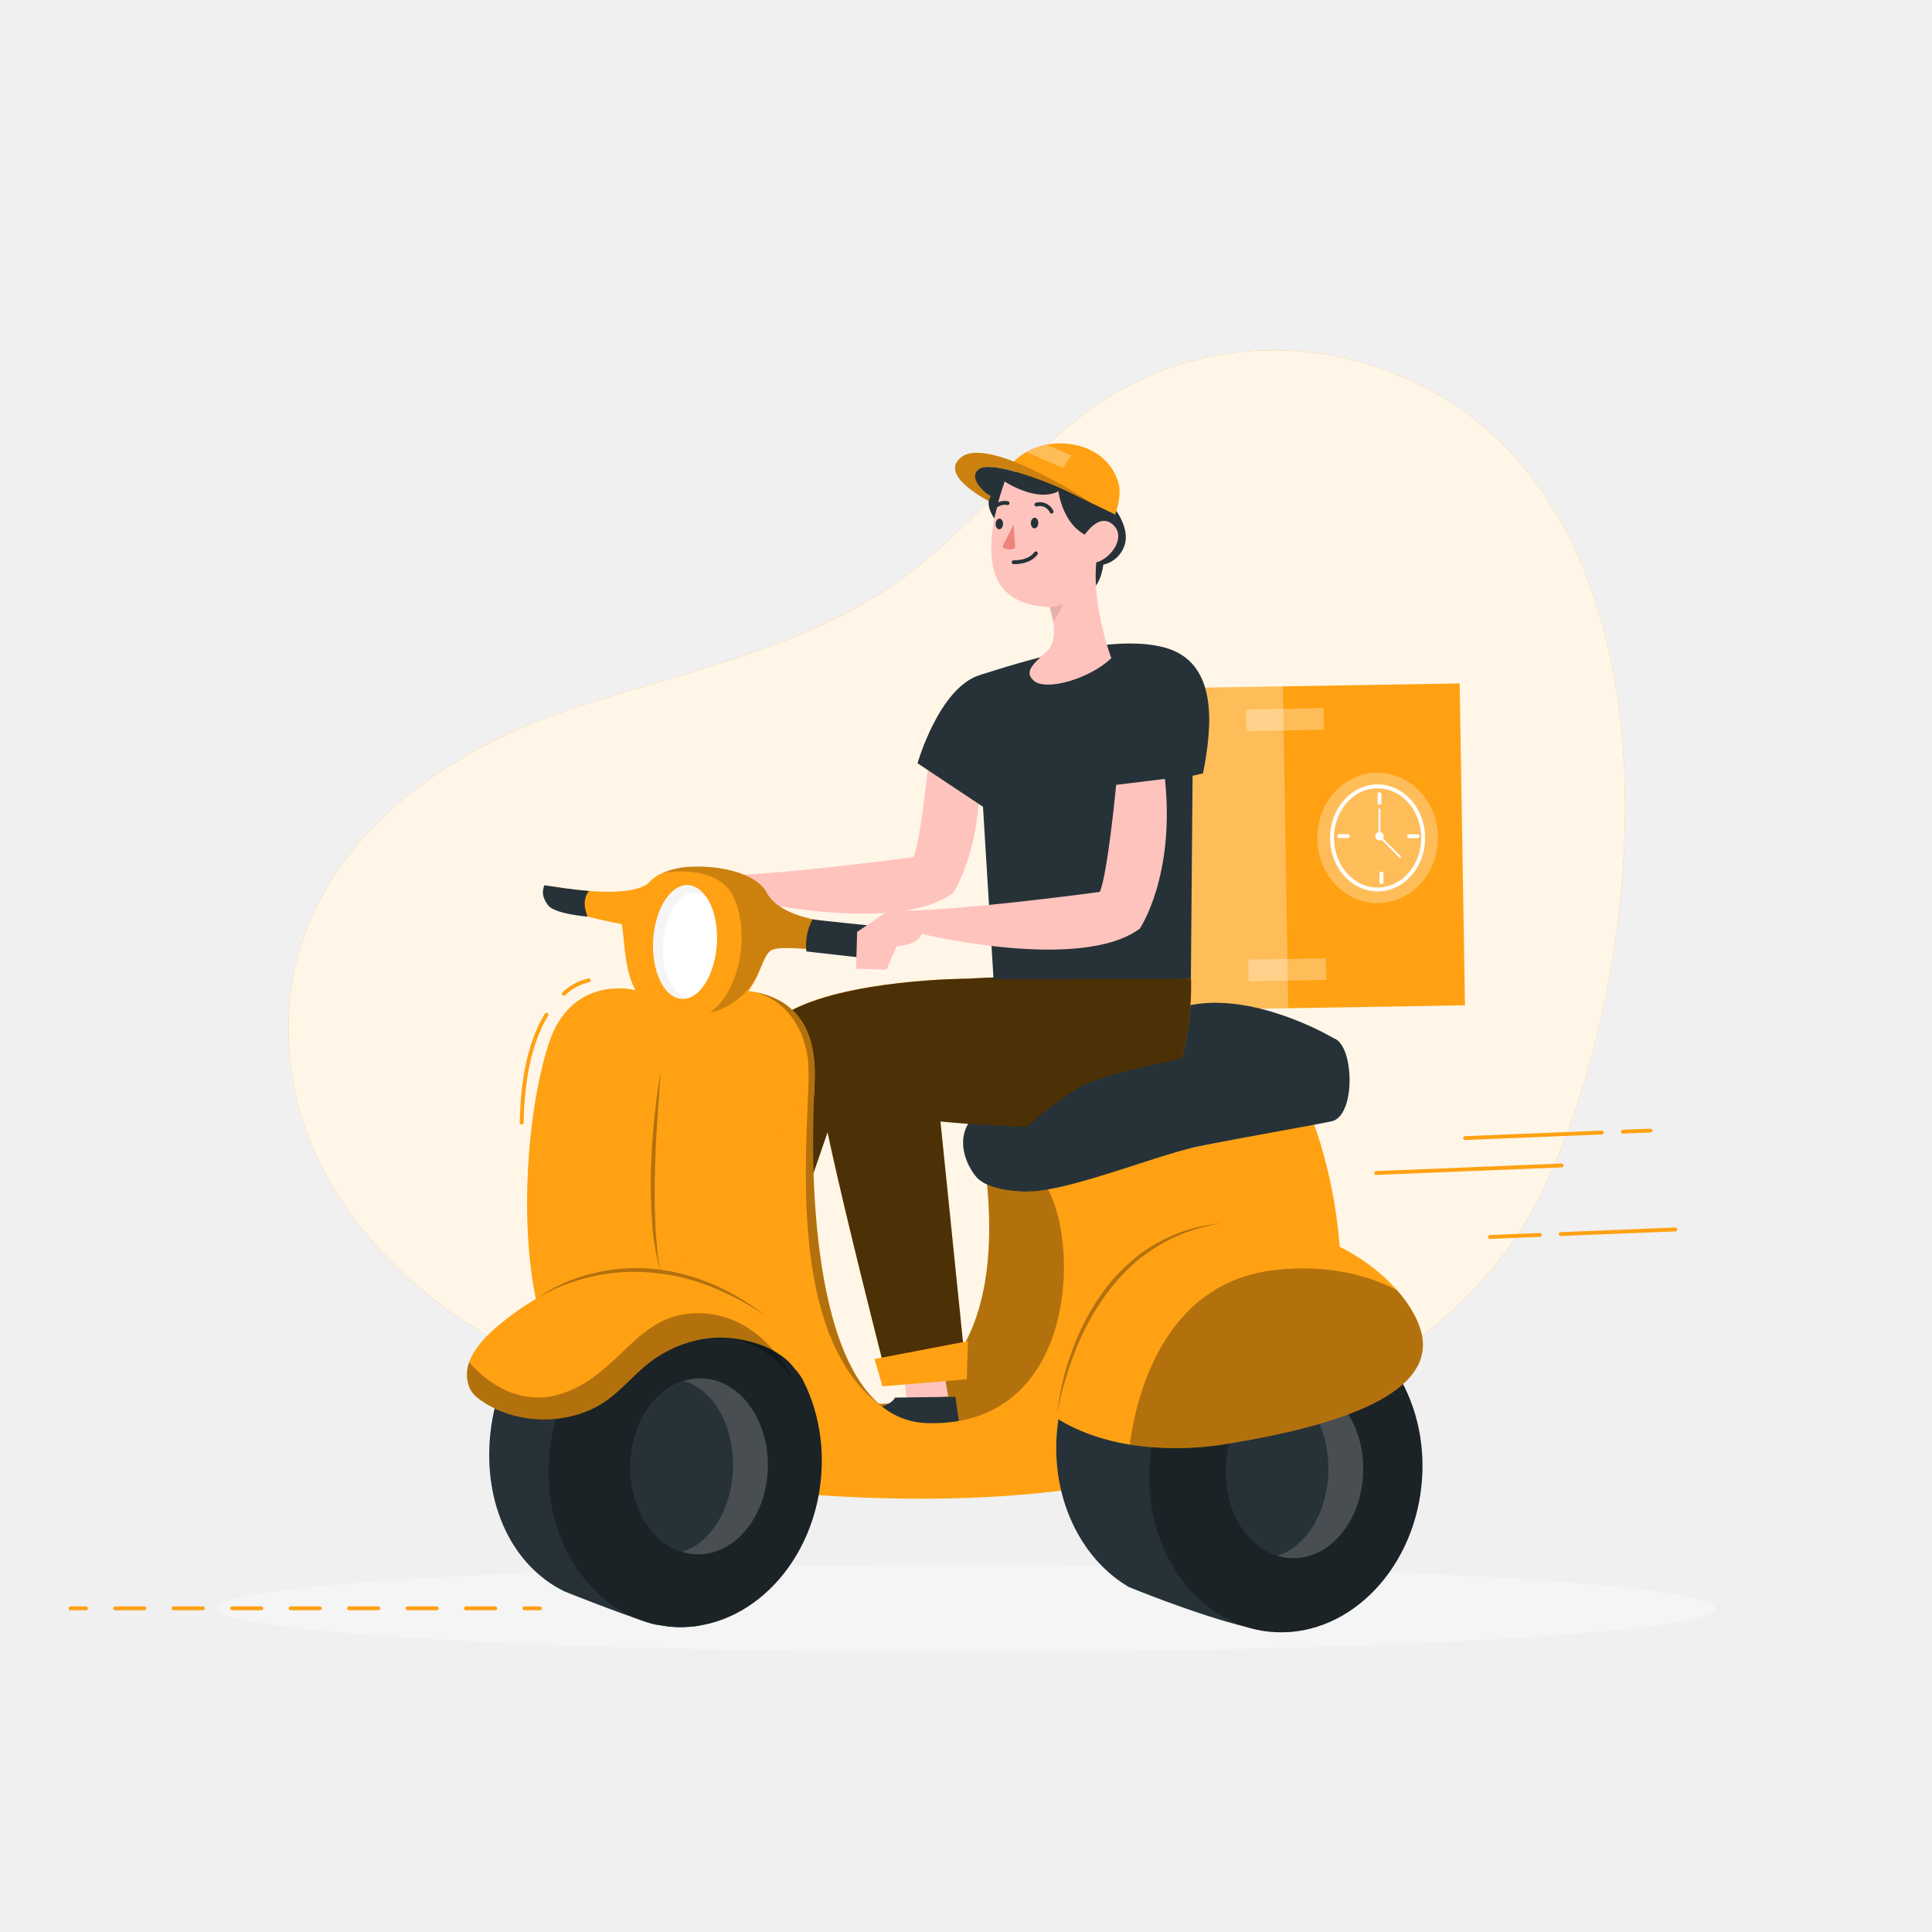
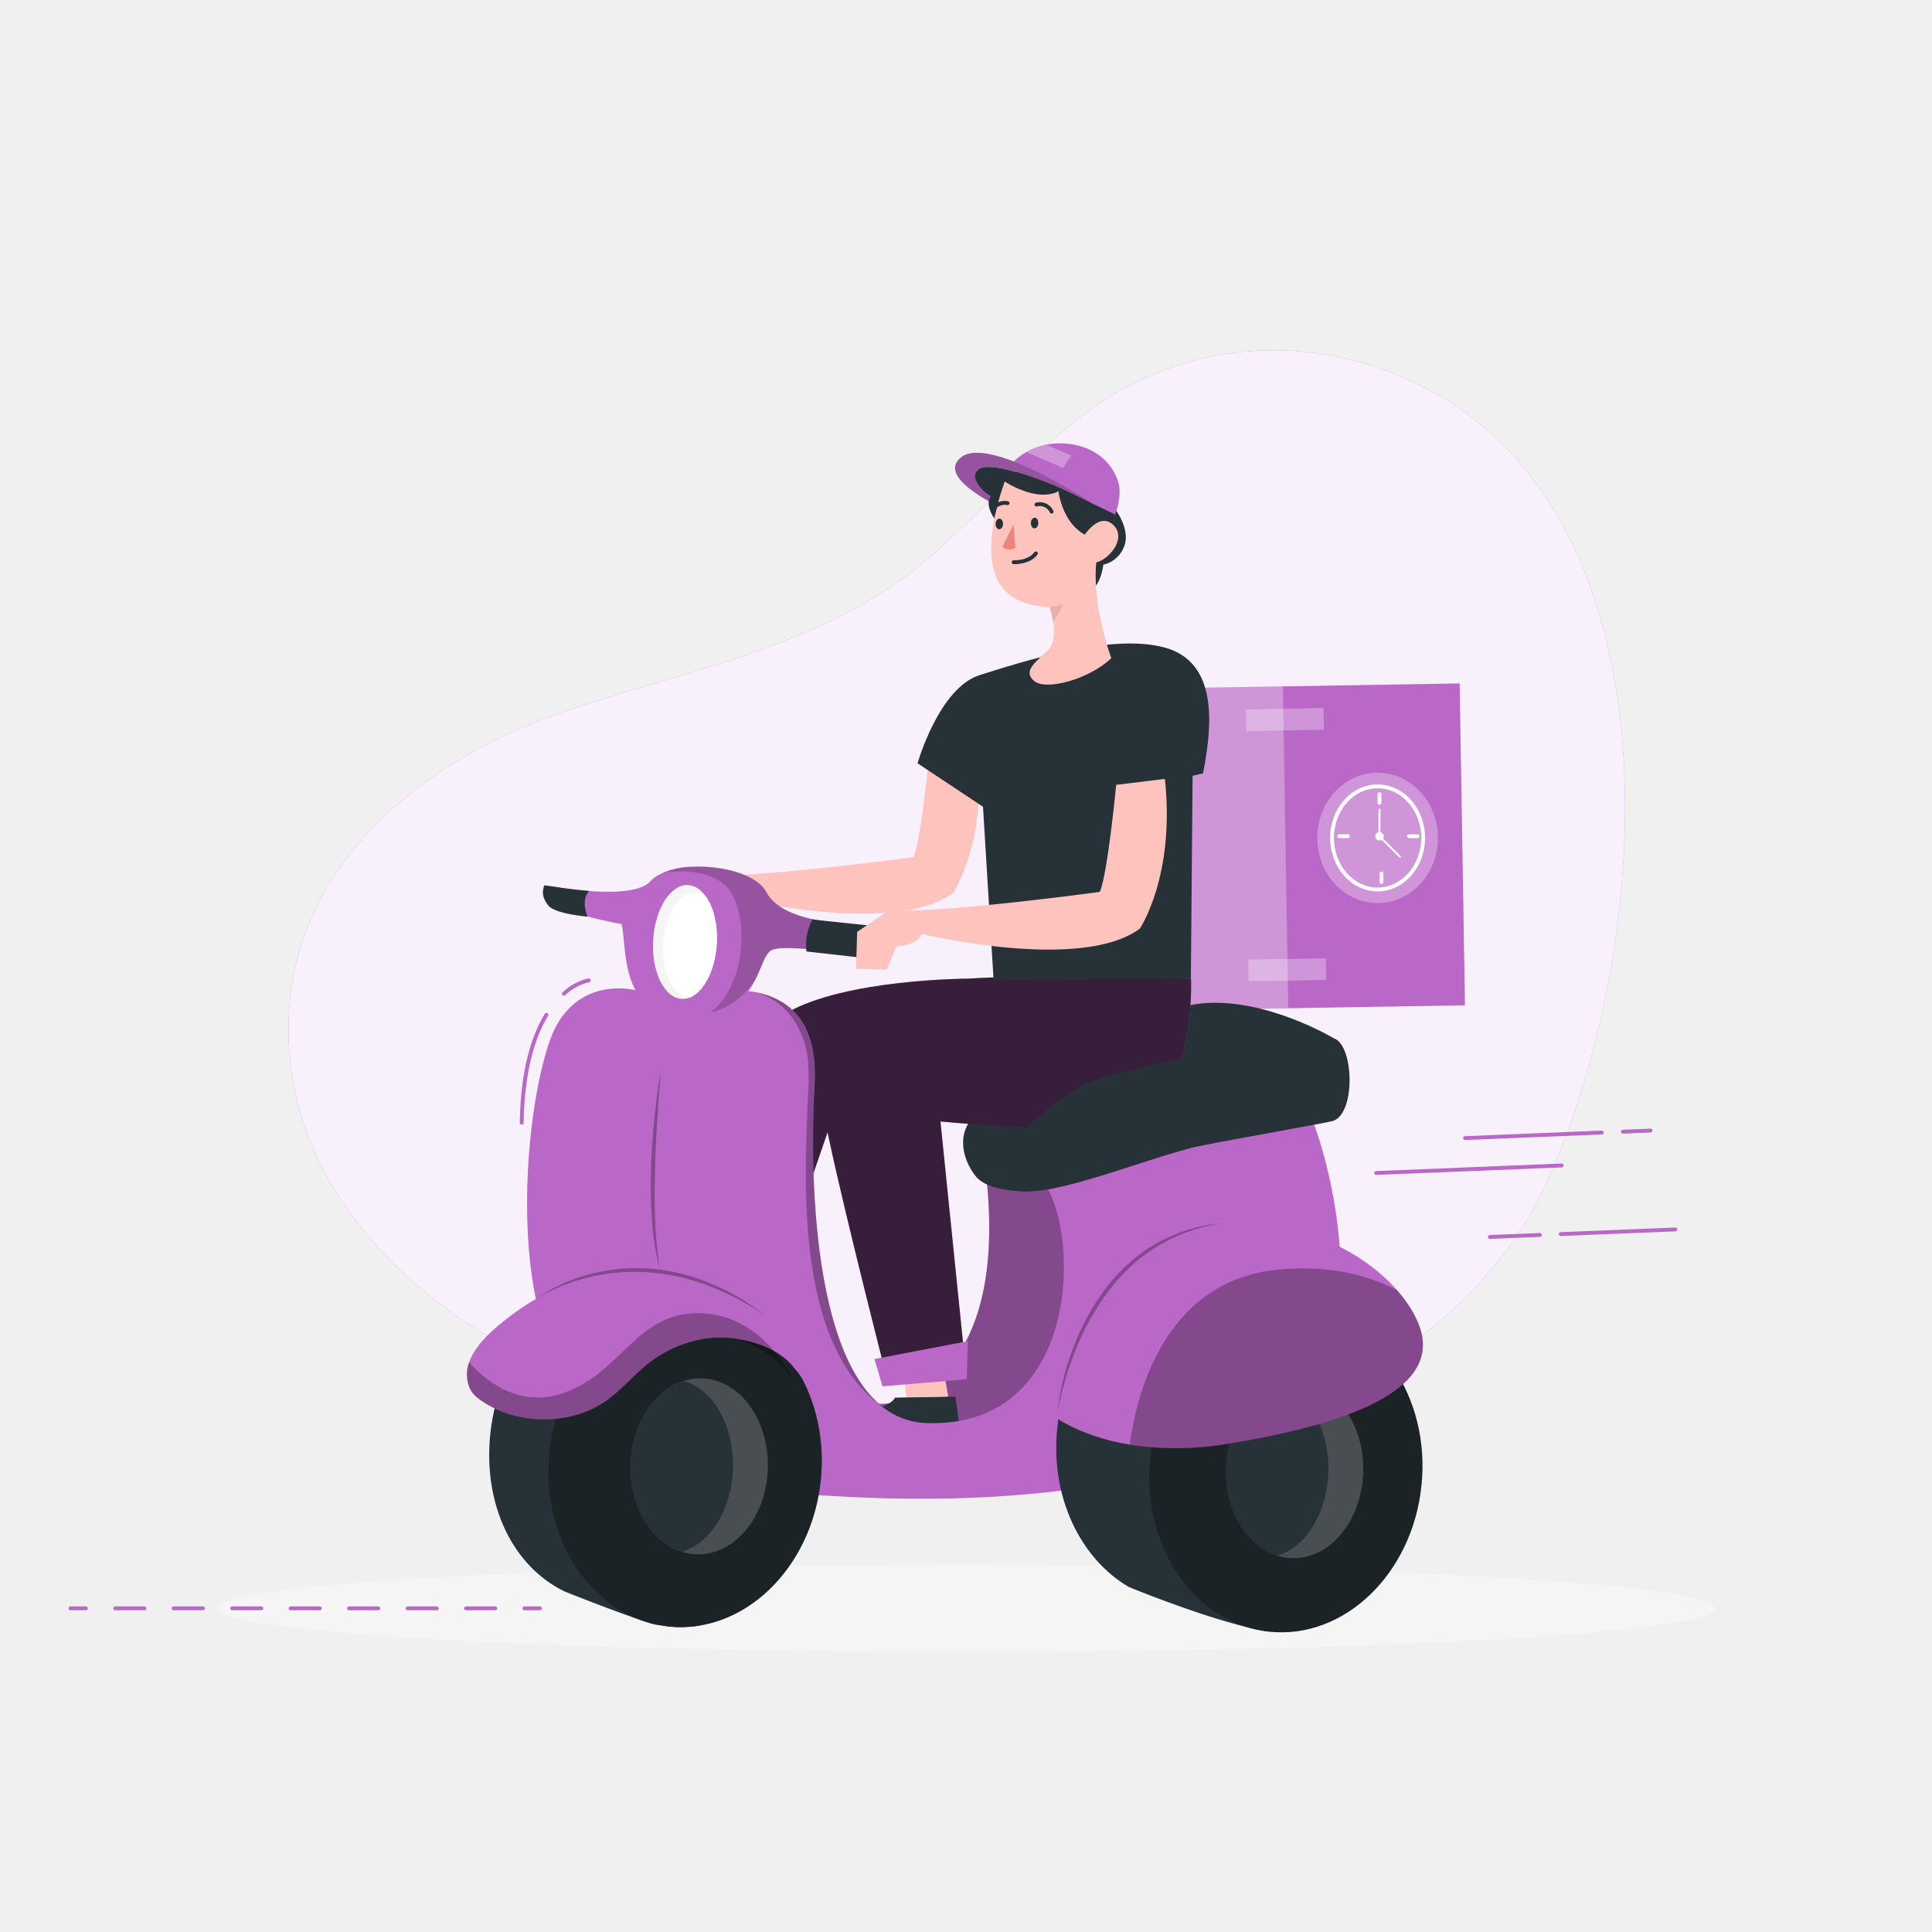
<svg xmlns="http://www.w3.org/2000/svg" viewBox="0 0 500 500">
  <g id="freepik--background-simple--inject-340">
-     <path d="M183.7,363.54c-46.8-1.8-102.28-38-108.41-87.28-5.85-47,30-78.18,70.84-92.15C175.76,174,207.8,168.33,233.2,150c20.24-14.61,34.89-36.42,56.56-48.84a81.36,81.36,0,0,1,60.8-7.81c87.26,23.38,79.12,149,49.46,213.18-16.32,35.33-54.49,59.33-92.2,64.84C266.9,377.36,224.61,365.11,183.7,363.54Z" style="fill:#FFA113" />
+     <path d="M183.7,363.54c-46.8-1.8-102.28-38-108.41-87.28-5.85-47,30-78.18,70.84-92.15C175.76,174,207.8,168.33,233.2,150c20.24-14.61,34.89-36.42,56.56-48.84a81.36,81.36,0,0,1,60.8-7.81c87.26,23.38,79.12,149,49.46,213.18-16.32,35.33-54.49,59.33-92.2,64.84C266.9,377.36,224.61,365.11,183.7,363.54Z" style="fill:#BA68C8" />
    <path d="M183.7,363.54c-46.8-1.8-102.28-38-108.41-87.28-5.85-47,30-78.18,70.84-92.15C175.76,174,207.8,168.33,233.2,150c20.24-14.61,34.89-36.42,56.56-48.84a81.36,81.36,0,0,1,60.8-7.81c87.26,23.38,79.12,149,49.46,213.18-16.32,35.33-54.49,59.33-92.2,64.84C266.9,377.36,224.61,365.11,183.7,363.54Z" style="fill:#fff;opacity:0.9" />
  </g>
  <g id="freepik--Shape--inject-340">
    <ellipse id="freepik--shape--inject-340" cx="250" cy="416.24" rx="193.89" ry="11.32" style="fill:#f5f5f5" />
  </g>
  <g id="freepik--Route--inject-340">
-     <line x1="139.73" y1="416.24" x2="135.73" y2="416.24" style="fill:none;stroke:#FFA113;stroke-linecap:round;stroke-linejoin:round" />
-     <line x1="128.17" y1="416.24" x2="26.02" y2="416.24" style="fill:none;stroke:#FFA113;stroke-linecap:round;stroke-linejoin:round;stroke-dasharray:7.566,7.566" />
-     <line x1="22.24" y1="416.24" x2="18.24" y2="416.24" style="fill:none;stroke:#FFA113;stroke-linecap:round;stroke-linejoin:round" />
+     <line x1="139.73" y1="416.24" x2="135.73" y2="416.24" style="fill:none;stroke:#BA68C8;stroke-linecap:round;stroke-linejoin:round" />
+     <line x1="128.17" y1="416.24" x2="26.02" y2="416.24" style="fill:none;stroke:#BA68C8;stroke-linecap:round;stroke-linejoin:round;stroke-dasharray:7.566,7.566" />
+     <line x1="22.24" y1="416.24" x2="18.24" y2="416.24" style="fill:none;stroke:#BA68C8;stroke-linecap:round;stroke-linejoin:round" />
  </g>
  <g id="freepik--Character--inject-340">
-     <rect x="263.05" y="177.83" width="115.4" height="83.31" transform="translate(-3.59 5.34) rotate(-0.95)" style="fill:#FFA113" />
+     <rect x="263.05" y="177.83" width="115.4" height="83.31" transform="translate(-3.59 5.34) rotate(-0.95)" style="fill:#BA68C8" />
    <rect x="262.94" y="178.2" width="69.77" height="83.31" transform="translate(-3.6 4.96) rotate(-0.95)" style="fill:#fff;opacity:0.3" />
    <rect x="321.81" y="184.55" width="20.09" height="5.6" transform="matrix(1, -0.02, 0.02, 1, -3.06, 5.52)" style="fill:#fff;opacity:0.3" />
    <rect x="323.08" y="248.18" width="20.09" height="5.6" transform="translate(-4.11 5.55) rotate(-0.95)" style="fill:#fff;opacity:0.3" />
    <ellipse cx="356.52" cy="216.85" rx="11.79" ry="13.34" style="fill:none;stroke:#fff;stroke-miterlimit:10" />
    <line x1="357.01" y1="205.54" x2="357.01" y2="207.78" style="fill:none;stroke:#fff;stroke-linecap:round;stroke-linejoin:round" />
    <line x1="357.52" y1="226.06" x2="357.52" y2="228.3" style="fill:none;stroke:#fff;stroke-linecap:round;stroke-linejoin:round" />
    <line x1="346.58" y1="216.41" x2="348.83" y2="216.41" style="fill:none;stroke:#fff;stroke-linecap:round;stroke-linejoin:round" />
    <line x1="364.64" y1="216.42" x2="366.89" y2="216.42" style="fill:none;stroke:#fff;stroke-linecap:round;stroke-linejoin:round" />
    <line x1="357" y1="216.41" x2="357.01" y2="209.51" style="fill:none;stroke:#fff;stroke-linecap:round;stroke-linejoin:round;stroke-width:0.5px" />
    <line x1="357.44" y1="216.86" x2="362.32" y2="221.74" style="fill:none;stroke:#fff;stroke-linecap:round;stroke-linejoin:round;stroke-width:0.5px" />
    <path d="M358.09,216.42a1.09,1.09,0,1,1-1.09-1.09A1.08,1.08,0,0,1,358.09,216.42Z" style="fill:#fff" />
    <ellipse cx="356.52" cy="216.85" rx="15.61" ry="16.87" style="fill:#fff;opacity:0.3" />
-     <path d="M226.88,363.15c1.74,1.33,36.67-2.43,27.64-64.4,0,0,16.57,4.21,18.35,3.93,0,0,24.31,37.27,6.61,55.73S235.4,378,235.4,378Z" style="fill:#FFA113" />
+     <path d="M226.88,363.15c1.74,1.33,36.67-2.43,27.64-64.4,0,0,16.57,4.21,18.35,3.93,0,0,24.31,37.27,6.61,55.73S235.4,378,235.4,378Z" style="fill:#BA68C8" />
    <path d="M226.88,363.15c1.74,1.33,36.67-2.43,27.64-64.4,0,0,16.57,4.21,18.35,3.93,0,0,24.31,37.27,6.61,55.73S235.4,378,235.4,378Z" style="opacity:0.3" />
    <path d="M265.59,308.34c.09,0-9.76.19-13.06-3.91S247,293,253,288s41.23-26.6,57.82-28.3,34.35,9,34.35,9l-21.72,16.06-46.77,11.32Z" style="fill:#263238" />
    <polygon points="233.74 353.39 234.65 362.35 245.41 361.44 243.79 352.23 233.74 353.39" style="fill:#ffc3bd" />
    <path d="M231.65,361.7l15.61-.22,1.11,7.88s-14.62.2-20.63-.6-5.07-3.93-5.07-3.93S229.71,365,231.65,361.7Z" style="fill:#263238" />
    <ellipse cx="332.76" cy="380.8" rx="41.69" ry="35.29" transform="translate(-79.76 673.31) rotate(-84.19)" style="fill:#263238" />
-     <path d="M308.24,253.29s1.62,37.17-20,38.23-44.85-1.31-44.85-1.31L250.2,357l-20.27,1.25s-14.55-56.66-16.84-70.9-.3-24.31,14.73-30.63S308.24,253.29,308.24,253.29Z" style="fill:#FFA113" />
-     <path d="M187.25,371.22,214.18,293l36-39.74s-31.42.12-46.52,8.8S188,281.17,185.23,293.58s-13.88,71.15-13.88,71.15Z" style="fill:#FFA113" />
+     <path d="M308.24,253.29s1.62,37.17-20,38.23-44.85-1.31-44.85-1.31L250.2,357l-20.27,1.25s-14.55-56.66-16.84-70.9-.3-24.31,14.73-30.63S308.24,253.29,308.24,253.29Z" style="fill:#BA68C8" />
+     <path d="M187.25,371.22,214.18,293l36-39.74s-31.42.12-46.52,8.8S188,281.17,185.23,293.58s-13.88,71.15-13.88,71.15Z" style="fill:#BA68C8" />
    <path d="M308.24,253.29s-33.46-1.49-58,0h0s-31.42.12-46.52,8.8S188,281.17,185.23,293.58s-13.88,71.15-13.88,71.15l15.9,6.49L214.18,293h0c4.53,21.68,15.75,65.21,15.75,65.21L250.2,357l-6.82-66.75s23.22,2.37,44.85,1.31S308.24,253.29,308.24,253.29Z" style="opacity:0.7" />
    <path d="M253,193l-12.43,1.51s-2.16,22.85-4.17,27.29c0,0-38.23,5.25-53.89,4.8l-7.95,5.4-.28,9.39,7.79.23,2.51-5.95s5.26-.23,6.48-3.19c0,0,40.62,9.81,55.58-1.39C246.66,231.1,255.68,217.85,253,193Z" style="fill:#ffc3bd" />
    <path d="M288.62,131.81s3.89,5,2.41,9.33a7.57,7.57,0,0,1-5.49,5s-.73,6.93-4.82,7.13S278,138,278,138Z" style="fill:#263238" />
    <path d="M257.13,253.46l-2.73-44.67-16.94-11.26S243,178,253.6,174.69s33.72-10.9,47.74-7.13,12.41,20.31,10,32.58l-2.7.64s-.42,48.35-.44,52.51Z" style="fill:#263238" />
    <path d="M287.61,170.32c-5.55,5.37-16.87,8.57-20,5.9s.82-5.12,3.76-8.14c1.59-1.66,1.54-4.77,1.17-7.25a25.53,25.53,0,0,0-.86-3.69c-10.39-.57-14.7-5.43-15.13-14S260,124.62,260,124.62l7.34-6.26s10,1.5,18,7c4.76,3.24,3.35,9.62,1.38,14.33a38.31,38.31,0,0,1-3,5.77C282.6,157.19,287.61,170.32,287.61,170.32Z" style="fill:#ffc3bd" />
    <path d="M262.33,145.5s4,.19,5.75-2.29" style="fill:none;stroke:#263238;stroke-linecap:round;stroke-linejoin:round" />
    <path d="M268.7,135.38c0,.76-.46,1.36-1,1.35s-.93-.64-.91-1.4.46-1.36,1-1.35S268.73,134.62,268.7,135.38Z" style="fill:#263238" />
    <path d="M259.58,135.62c0,.76-.46,1.36-1,1.35s-.93-.64-.91-1.4.46-1.36,1-1.35S259.61,134.87,259.58,135.62Z" style="fill:#263238" />
    <path d="M262.75,141.83l-.41-6.13-2.93,5.82A2.92,2.92,0,0,0,262.75,141.83Z" style="fill:#ed847e" />
    <path d="M268.22,130.58a3.36,3.36,0,0,1,3.94,1.83" style="fill:none;stroke:#263238;stroke-linecap:round;stroke-linejoin:round" />
    <path d="M256.76,131.71s1.84-2,4-1.49" style="fill:none;stroke:#263238;stroke-linecap:round;stroke-linejoin:round" />
    <path d="M286.79,139.69h0c-11.44.41-12.86-12.56-12.86-12.56-5.66,3-13.89-2.5-13.89-2.5l7.34-6.28s10,1.52,18,7C290.17,128.6,288.76,135,286.79,139.69Z" style="fill:#263238" />
-     <path d="M256.36,128.43s-5.92-3.94-3.31-6.78,18.6,2.56,30.55,9.18c0,0-27.37-18.31-34.81-12.52-6.15,4.79,7.49,11.44,7.08,11.43Z" style="fill:#FFA113" />
-     <path d="M289.75,127.09a17.13,17.13,0,0,1-1.16,6.06l-26.88-13a14.3,14.3,0,0,1,3.94-3.18,16.7,16.7,0,0,1,5.12-1.9,18.84,18.84,0,0,1,5.79-.2C286.39,116,289.8,123.56,289.75,127.09Z" style="fill:#FFA113" />
-     <path d="M228,246.66c-1.75,1.83-24.38-2.86-28.33-.76-1.67.88-2.4,4-4.08,7.42h0c-2.29,4.65-6.36,9.75-17,10.09-18.48.59-16.25-18.16-17.71-24.25,0,0-17.5-3.19-18.42-6.26s.21-3.53.21-3.53,21.59,4,25.77-1.46a9.16,9.16,0,0,1,2.8-1.87,0,0,0,0,0,0,0,20.32,20.32,0,0,1,7.6-1.71c7.61-.4,16.89,1.74,19.49,6.56,5.28,9.83,27.92,7.62,30,10.2S229.75,244.83,228,246.66Z" style="fill:#FFA113" />
+     <path d="M256.36,128.43s-5.92-3.94-3.31-6.78,18.6,2.56,30.55,9.18c0,0-27.37-18.31-34.81-12.52-6.15,4.79,7.49,11.44,7.08,11.43Z" style="fill:#BA68C8" />
+     <path d="M289.75,127.09a17.13,17.13,0,0,1-1.16,6.06l-26.88-13a14.3,14.3,0,0,1,3.94-3.18,16.7,16.7,0,0,1,5.12-1.9,18.84,18.84,0,0,1,5.79-.2C286.39,116,289.8,123.56,289.75,127.09Z" style="fill:#BA68C8" />
+     <path d="M228,246.66c-1.75,1.83-24.38-2.86-28.33-.76-1.67.88-2.4,4-4.08,7.42h0c-2.29,4.65-6.36,9.75-17,10.09-18.48.59-16.25-18.16-17.71-24.25,0,0-17.5-3.19-18.42-6.26s.21-3.53.21-3.53,21.59,4,25.77-1.46a9.16,9.16,0,0,1,2.8-1.87,0,0,0,0,0,0,0,20.32,20.32,0,0,1,7.6-1.71c7.61-.4,16.89,1.74,19.49,6.56,5.28,9.83,27.92,7.62,30,10.2S229.75,244.83,228,246.66Z" style="fill:#BA68C8" />
    <path d="M170.71,259.47s-30.36,42-5.36,106.65" style="fill:none;stroke:#263238;stroke-linecap:round;stroke-linejoin:round" />
-     <path d="M210.78,281.29h0s0,.08,0,.24,0,.25,0,.43v.1a80,80,0,0,1-2,12c-1.38,5.83-3.21,11.38-4.72,15.84-6.4,18.95-5.66,39.37-5.66,39.37-2.12-2.64-6-4.52-10.85-5.84-17.66-4.85-47.64-2.25-47.64-2.25-5.88-20.63-3.78-52.92,2.07-71s22.07-14,22.07-14,17.12.5,19.27.27a42.1,42.1,0,0,1,11.83.24C208.37,259.11,211.55,269.56,210.78,281.29Z" style="fill:#FFA113" />
-     <path d="M342.59,360c-30,27.08-87.91,29.92-131,26.92l-24.14-43.43-9.78-17.59,31.42-42.35,1.66-2.23s0,.08,0,.24,0,.25,0,.43v.1c-.43,7.55-3.21,68.14,19,83l.18.13A19.26,19.26,0,0,0,240,368.3c40.75,1.18,39.61-52,29.25-63.39l70.71-14.21S353.92,325.85,342.59,360Z" style="fill:#FFA113" />
+     <path d="M210.78,281.29h0s0,.08,0,.24,0,.25,0,.43v.1a80,80,0,0,1-2,12c-1.38,5.83-3.21,11.38-4.72,15.84-6.4,18.95-5.66,39.37-5.66,39.37-2.12-2.64-6-4.52-10.85-5.84-17.66-4.85-47.64-2.25-47.64-2.25-5.88-20.63-3.78-52.92,2.07-71s22.07-14,22.07-14,17.12.5,19.27.27a42.1,42.1,0,0,1,11.83.24C208.37,259.11,211.55,269.56,210.78,281.29Z" style="fill:#BA68C8" />
+     <path d="M342.59,360c-30,27.08-87.91,29.92-131,26.92l-24.14-43.43-9.78-17.59,31.42-42.35,1.66-2.23s0,.08,0,.24,0,.25,0,.43v.1c-.43,7.55-3.21,68.14,19,83l.18.13A19.26,19.26,0,0,0,240,368.3c40.75,1.18,39.61-52,29.25-63.39l70.71-14.21S353.92,325.85,342.59,360Z" style="fill:#BA68C8" />
    <path d="M263.94,293.38s-6.63,5.5-3.21,12.88,36.39-6.95,49.37-9.56,28-5.16,34.46-6.49,5.9-19.86.62-21.5-57,7.5-65.58,12.52A87.06,87.06,0,0,0,263.94,293.38Z" style="fill:#263238" />
    <path d="M280.54,144.27a4.1,4.1,0,0,1-.39-5.09c1.6-2.4,4.83-6.21,7.93-3.36,4.34,4-3.07,11.27-6.14,9.51A6.25,6.25,0,0,1,280.54,144.27Z" style="fill:#ffc3bd" />
    <path d="M256.36,128.43s-5.92-3.94-3.31-6.78c1.16-1.26,4.63-1,9.32.34a65.7,65.7,0,0,1,8.84,3.07c4.12,1.79,8.5,4.08,12.39,5.77,0,0-27.37-18.31-34.81-12.52-6.15,4.79,6.64,11,7.09,11.42l.22-.81Z" style="opacity:0.2" />
    <path d="M259.17,126.72s-6,1-1.86,7.46Z" style="fill:#263238" />
    <path d="M264.92,122.78s-9.05-3.18-11.57-1.38.12,5.23,3,7l2.31.3,1.36-4.1,3.52-.43Z" style="fill:#263238" />
    <path d="M277.25,117.89l-2.17,3.21L265.65,117a16.7,16.7,0,0,1,5.12-1.9Z" style="fill:#fff;opacity:0.3" />
    <path d="M275.15,156.26a16,16,0,0,1-2.65,4.57,25.53,25.53,0,0,0-.86-3.69A10.34,10.34,0,0,0,275.15,156.26Z" style="opacity:0.1" />
    <path d="M185.5,244.2c-.4,6.93-3.4,12.6-7.08,14h0a4.77,4.77,0,0,1-2,.31c-4.54-.26-7.84-7.07-7.38-15.2s4.52-14.51,9.06-14.25c1.85.1,3.48,1.29,4.75,3.2h0C184.72,235,185.77,239.38,185.5,244.2Z" style="fill:#f5f5f5" />
    <path d="M185.5,244.2c-.4,6.93-3.4,12.6-7.08,14h0c-4.2-.24-7.25-6.53-6.82-14s4.17-13.4,8.37-13.16a4.87,4.87,0,0,1,2.91,1.25h0C184.72,235,185.77,239.38,185.5,244.2Z" style="fill:#fff" />
    <path d="M347.57,342.43c-7.73-5.43-37.64-10.76-37.64-10.76-18.17,0-34.12,16.35-36.32,38.06-1.8,17.66,6,33.69,18.57,41,0,0,1.05.44,2.81,1.13,6.66,2.63,23.56,9,33.55,10.4" style="fill:#263238" />
    <ellipse cx="332.76" cy="380.8" rx="41.69" ry="35.29" transform="translate(-79.76 673.31) rotate(-84.19)" style="opacity:0.3" />
    <ellipse cx="177.31" cy="379.47" rx="41.69" ry="35.29" transform="translate(-218.16 517.46) rotate(-84.19)" style="fill:#263238" />
    <path d="M198.88,345.64,181,420.71a30.1,30.1,0,0,1-7.89.23l-.2,0c-3.43-.88-1.9.07-5.34-1.07-8.75-2.89-21.46-8-21.46-8-13.47-6.55-21.08-22.48-19.23-40.68,2.24-22.05,18.06-38.52,36.68-37.17,0,0,8.84,1.63,17.94,4,4,1,8,2.19,11.29,3.43h0A33.52,33.52,0,0,1,198.88,345.64Z" style="fill:#263238" />
    <path d="M212.42,383c-2,19.75-15.37,35.08-31.44,37.67a30.1,30.1,0,0,1-7.89.23l-.2,0a30.24,30.24,0,0,1-10.5-3.13c-13.51-6.85-22.06-23.49-20.19-41.89,2.33-22.89,19.9-39.84,39.28-37.9h.05a30.24,30.24,0,0,1,11.24,3.43h0a33.52,33.52,0,0,1,6.09,4.2C208.43,353.93,214,367.89,212.42,383Z" style="opacity:0.3" />
-     <path d="M207.55,356.7a18.33,18.33,0,0,0-2-2.63c-4.47-6.1-14.69-8.38-21.38-7.84a31.12,31.12,0,0,0-14.33,5.14c-4.88,3.16-8.37,8-13.21,11.32-9.18,6.34-23.11,6.16-32.33-.37a14.21,14.21,0,0,1-1.48-1.21,6.82,6.82,0,0,1-1.8-3.55,9,9,0,0,1,.37-5c2-5.62,8.67-10.56,12.88-13.57a56.43,56.43,0,0,1,29-10.21C193,326.73,205.68,352.12,207.55,356.7Z" style="fill:#FFA113" />
+     <path d="M207.55,356.7a18.33,18.33,0,0,0-2-2.63c-4.47-6.1-14.69-8.38-21.38-7.84a31.12,31.12,0,0,0-14.33,5.14c-4.88,3.16-8.37,8-13.21,11.32-9.18,6.34-23.11,6.16-32.33-.37a14.21,14.21,0,0,1-1.48-1.21,6.82,6.82,0,0,1-1.8-3.55,9,9,0,0,1,.37-5c2-5.62,8.67-10.56,12.88-13.57a56.43,56.43,0,0,1,29-10.21C193,326.73,205.68,352.12,207.55,356.7Z" style="fill:#BA68C8" />
    <path d="M205.49,357.5c-6.39-9.22-14.59-11.81-21.28-11.27a31.12,31.12,0,0,0-14.33,5.14c-4.88,3.16-8.37,8-13.21,11.32-9.18,6.34-23.11,6.16-32.33-.37a14.21,14.21,0,0,1-1.48-1.21,6.82,6.82,0,0,1-1.8-3.55,9,9,0,0,1,.37-5c3.09,3.57,12.09,12.17,24.28,8,15.2-5.25,18.91-20.85,35.16-20.71C193.78,340,201.73,350,205.49,357.5Z" style="opacity:0.3" />
    <g style="opacity:0.3">
      <path d="M138.62,336.24A42.29,42.29,0,0,1,153,329.65a47.71,47.71,0,0,1,15.84-1.3,52.12,52.12,0,0,1,15.41,3.92l1.82.8,1.78.89c1.2.56,2.33,1.26,3.49,1.9s2.23,1.43,3.34,2.14,2.15,1.54,3.21,2.33A75.12,75.12,0,0,0,184,333a53.29,53.29,0,0,0-15.21-3.63,49.13,49.13,0,0,0-15.57,1,48.29,48.29,0,0,0-7.51,2.32A41.05,41.05,0,0,0,138.62,336.24Z" />
    </g>
    <g style="opacity:0.3">
      <path d="M171,329.09a55.12,55.12,0,0,1-2.23-12.82c-.33-4.33-.4-8.68-.31-13s.39-8.68.79-13l.73-6.46c.32-2.15.6-4.3,1-6.44l-.91,13-.36,6.48c-.06,2.16-.19,4.32-.2,6.48-.17,4.32-.09,8.64.07,13,.07,2.16.24,4.31.46,6.46A46.54,46.54,0,0,0,171,329.09Z" />
    </g>
    <path d="M229.7,365c-20.88-13.43-21.71-48.08-21-70.94.13-3.93.29-7.5.41-10.57a64.89,64.89,0,0,0,0-9.23C207,258.56,195,256.67,195,256.67h.05c13.29,2.44,16.47,12.89,15.7,24.62h0s0,.08,0,.24,0,.25,0,.43v.1C210.3,289.61,207.52,350.2,229.7,365Z" style="opacity:0.3" />
    <path d="M228,246.66c-1.75,1.83-24.38-2.86-28.33-.76-1.67.88-2.4,4-4.08,7.42h0a0,0,0,0,0,0,0c-4.72,7.5-11.36,8.68-11.77,8.74,7.92-6,10.13-20.44,6.2-29.57s-18-6.76-18.8-6.49a20.32,20.32,0,0,1,7.6-1.71c7.61-.4,16.89,1.74,19.49,6.56,5.28,9.83,27.92,7.62,30,10.2S229.75,244.83,228,246.66Z" style="opacity:0.2" />
    <path d="M210.28,237.93a13.87,13.87,0,0,0-1.57,8.31l19.17,2.16a10.44,10.44,0,0,0,2.43-8.34S211.32,238.15,210.28,237.93Z" style="fill:#263238" />
    <path d="M152.07,237.22s-1.91-4.06.38-6.63c-5.12-.46-8.29-1-11.59-1.48-.49,1.49-.73,2.92,1,5.19S152.07,237.22,152.07,237.22Z" style="fill:#263238" />
-     <path d="M141.42,262.63c-3.32,5.41-6.16,14.07-6.41,27.9" style="fill:none;stroke:#FFA113;stroke-linecap:round;stroke-linejoin:round" />
-     <path d="M152.35,253.71a13.85,13.85,0,0,0-6.43,3.47" style="fill:none;stroke:#FFA113;stroke-linecap:round;stroke-linejoin:round" />
+     <path d="M141.42,262.63c-3.32,5.41-6.16,14.07-6.41,27.9" style="fill:none;stroke:#BA68C8;stroke-linecap:round;stroke-linejoin:round" />
+     <path d="M152.35,253.71a13.85,13.85,0,0,0-6.43,3.47" style="fill:none;stroke:#BA68C8;stroke-linecap:round;stroke-linejoin:round" />
    <path d="M301.48,201.58l-12.62,1.54s-2.2,23.19-4.24,27.7c0,0-38.81,5.34-54.72,4.87l-8.07,5.48-.28,9.54,7.91.23,2.55-6s5.34-.23,6.57-3.24c0,0,41.24,10,56.43-1.4C295,240.26,304.17,226.81,301.48,201.58Z" style="fill:#ffc3bd" />
    <path d="M198.72,380c-.36,12.58-8.6,22.54-18.41,22.26a14,14,0,0,1-3.88-.67c-7.86-2.5-13.52-11.77-13.21-22.62.31-10.5,6.1-19.18,13.71-21.59a14.07,14.07,0,0,1,4.71-.67C191.45,357,199.09,367.46,198.72,380Z" style="fill:#fafafa;opacity:0.2" />
    <path d="M189.69,380c-.31,10.74-6,19.57-13.26,21.62-7.86-2.5-13.52-11.77-13.21-22.62.31-10.5,6.1-19.18,13.71-21.59C184.49,359.46,190,368.88,189.69,380Z" style="fill:#263238" />
    <path d="M352.8,381c-.37,12.58-8.61,22.55-18.41,22.26a13.61,13.61,0,0,1-3.88-.67c-7.87-2.5-13.53-11.76-13.21-22.62.3-10.49,6.09-19.18,13.7-21.59a14.07,14.07,0,0,1,4.71-.67C345.52,358,353.16,368.44,352.8,381Z" style="fill:#fafafa;opacity:0.2" />
    <path d="M343.77,381c-.32,10.73-6,19.56-13.26,21.61-7.87-2.5-13.53-11.76-13.21-22.62.3-10.49,6.09-19.18,13.7-21.59C338.57,360.45,344.09,369.87,343.77,381Z" style="fill:#263238" />
-     <path d="M368.26,347.86c.17,12.37-18.66,20.56-50.17,25.72a79.49,79.49,0,0,1-25.7.3c-14-2.31-20.84-8.23-20.84-8.23s3.56-42.75,38.79-48.17c24-3.68,42.06,6,51.22,16.43C365.87,338.81,368.21,343.9,368.26,347.86Z" style="fill:#FFA113" />
+     <path d="M368.26,347.86c.17,12.37-18.66,20.56-50.17,25.72a79.49,79.49,0,0,1-25.7.3c-14-2.31-20.84-8.23-20.84-8.23s3.56-42.75,38.79-48.17c24-3.68,42.06,6,51.22,16.43C365.87,338.81,368.21,343.9,368.26,347.86Z" style="fill:#BA68C8" />
    <path d="M368.26,347.86c.17,12.37-18.66,20.56-50.17,25.72a79.49,79.49,0,0,1-25.7.3c1.51-11.61,8.29-42.06,37.76-45.22,13.37-1.44,23.69,1.26,31.41,5.25C365.87,338.81,368.21,343.9,368.26,347.86Z" style="opacity:0.3" />
    <g style="opacity:0.3">
      <path d="M273.59,365.84a68.86,68.86,0,0,1,4.13-17,61.52,61.52,0,0,1,8.44-15.44,46,46,0,0,1,6-6.47,38.25,38.25,0,0,1,7.17-5.16,41.75,41.75,0,0,1,16.7-5.21,50.75,50.75,0,0,0-8.46,2.18c-1.39.42-2.7,1.07-4,1.62a42.47,42.47,0,0,0-3.81,2.07c-1.26.72-2.42,1.59-3.61,2.4s-2.29,1.77-3.34,2.78A45.39,45.39,0,0,0,287,334a63.64,63.64,0,0,0-8.51,15.11,77.16,77.16,0,0,0-2.86,8.24A73.12,73.12,0,0,0,273.59,365.84Z" />
    </g>
-     <polygon points="226.31 351.72 228.39 358.78 250.2 356.96 250.49 347.09 226.31 351.72" style="fill:#FFA113" />
+     <polygon points="226.31 351.72 228.39 358.78 250.2 356.96 250.49 347.09 226.31 351.72" style="fill:#BA68C8" />
  </g>
  <g id="freepik--speed-line--inject-340">
-     <line x1="356.16" y1="303.57" x2="404.15" y2="301.62" style="fill:none;stroke:#FFA113;stroke-linecap:round;stroke-linejoin:round" />
-     <line x1="420.01" y1="292.88" x2="427.14" y2="292.59" style="fill:none;stroke:#FFA113;stroke-linecap:round;stroke-linejoin:round" />
-     <line x1="379.16" y1="294.54" x2="414.54" y2="293.1" style="fill:none;stroke:#FFA113;stroke-linecap:round;stroke-linejoin:round" />
-     <line x1="403.92" y1="319.38" x2="433.57" y2="318.18" style="fill:none;stroke:#FFA113;stroke-linecap:round;stroke-linejoin:round" />
-     <line x1="385.59" y1="320.13" x2="398.51" y2="319.6" style="fill:none;stroke:#FFA113;stroke-linecap:round;stroke-linejoin:round" />
+     <line x1="356.16" y1="303.57" x2="404.15" y2="301.62" style="fill:none;stroke:#BA68C8;stroke-linecap:round;stroke-linejoin:round" />
+     <line x1="420.01" y1="292.88" x2="427.14" y2="292.59" style="fill:none;stroke:#BA68C8;stroke-linecap:round;stroke-linejoin:round" />
+     <line x1="379.16" y1="294.54" x2="414.54" y2="293.1" style="fill:none;stroke:#BA68C8;stroke-linecap:round;stroke-linejoin:round" />
+     <line x1="403.92" y1="319.38" x2="433.57" y2="318.18" style="fill:none;stroke:#BA68C8;stroke-linecap:round;stroke-linejoin:round" />
+     <line x1="385.59" y1="320.13" x2="398.51" y2="319.6" style="fill:none;stroke:#BA68C8;stroke-linecap:round;stroke-linejoin:round" />
  </g>
</svg>
